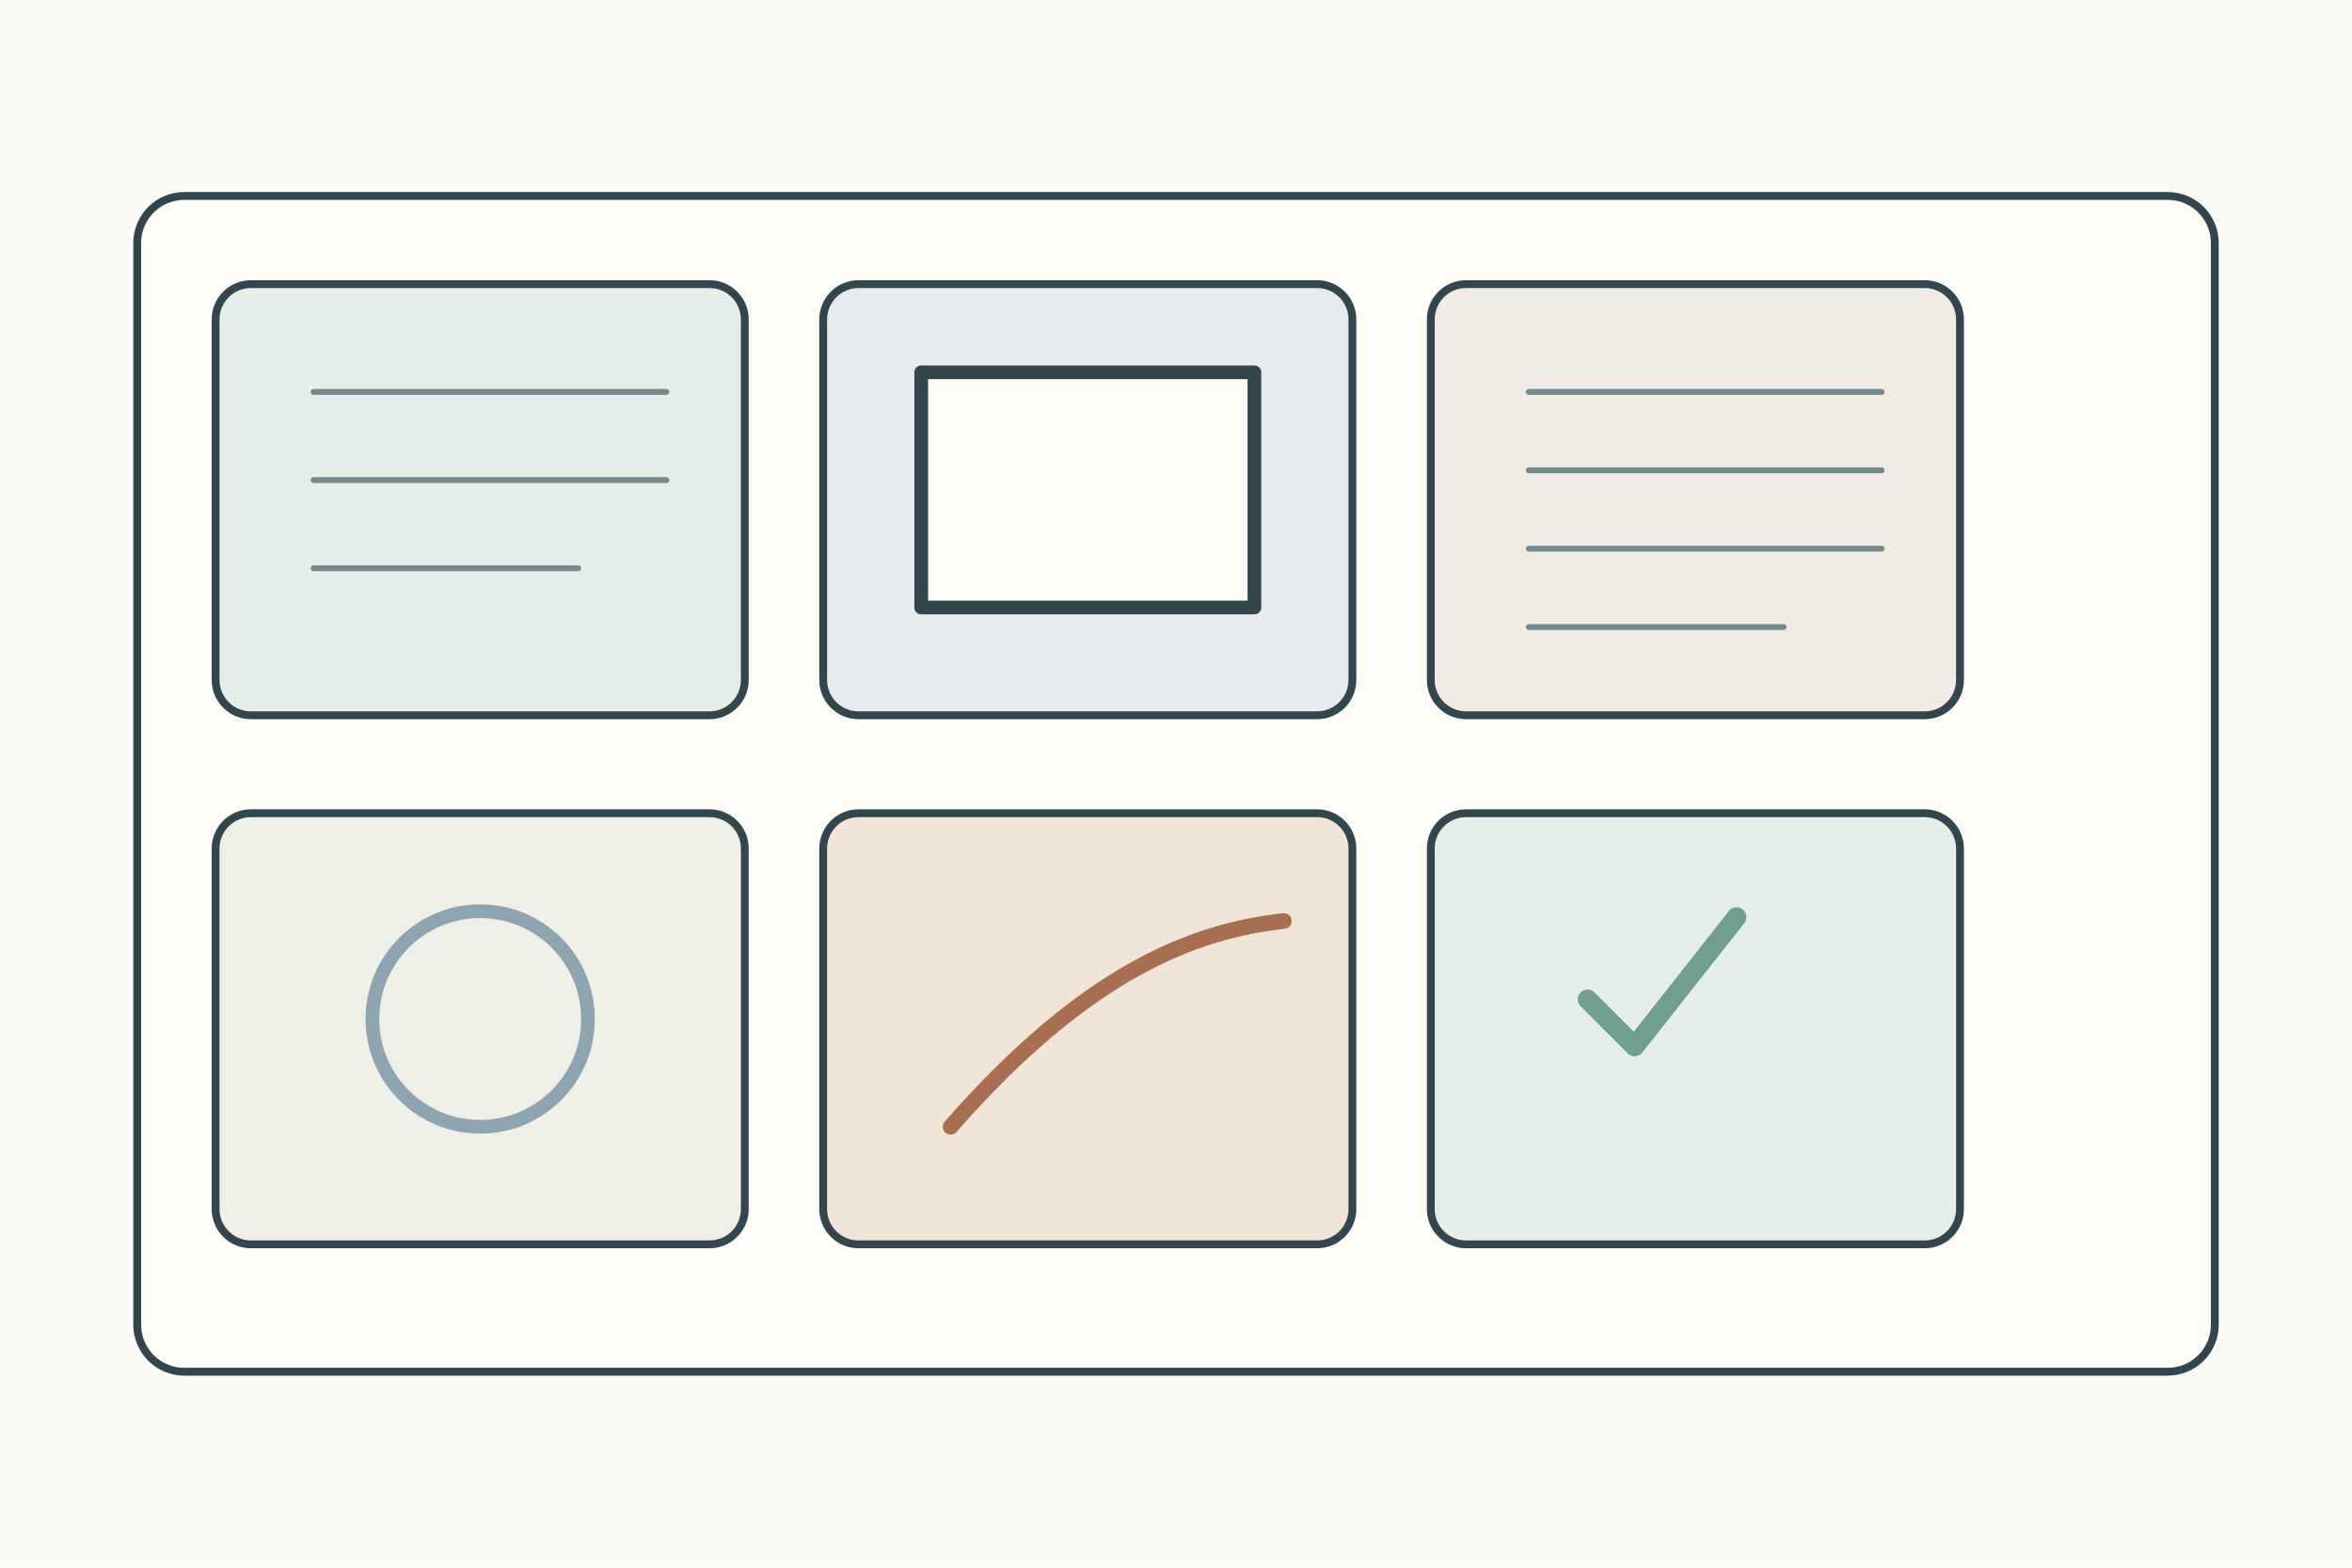
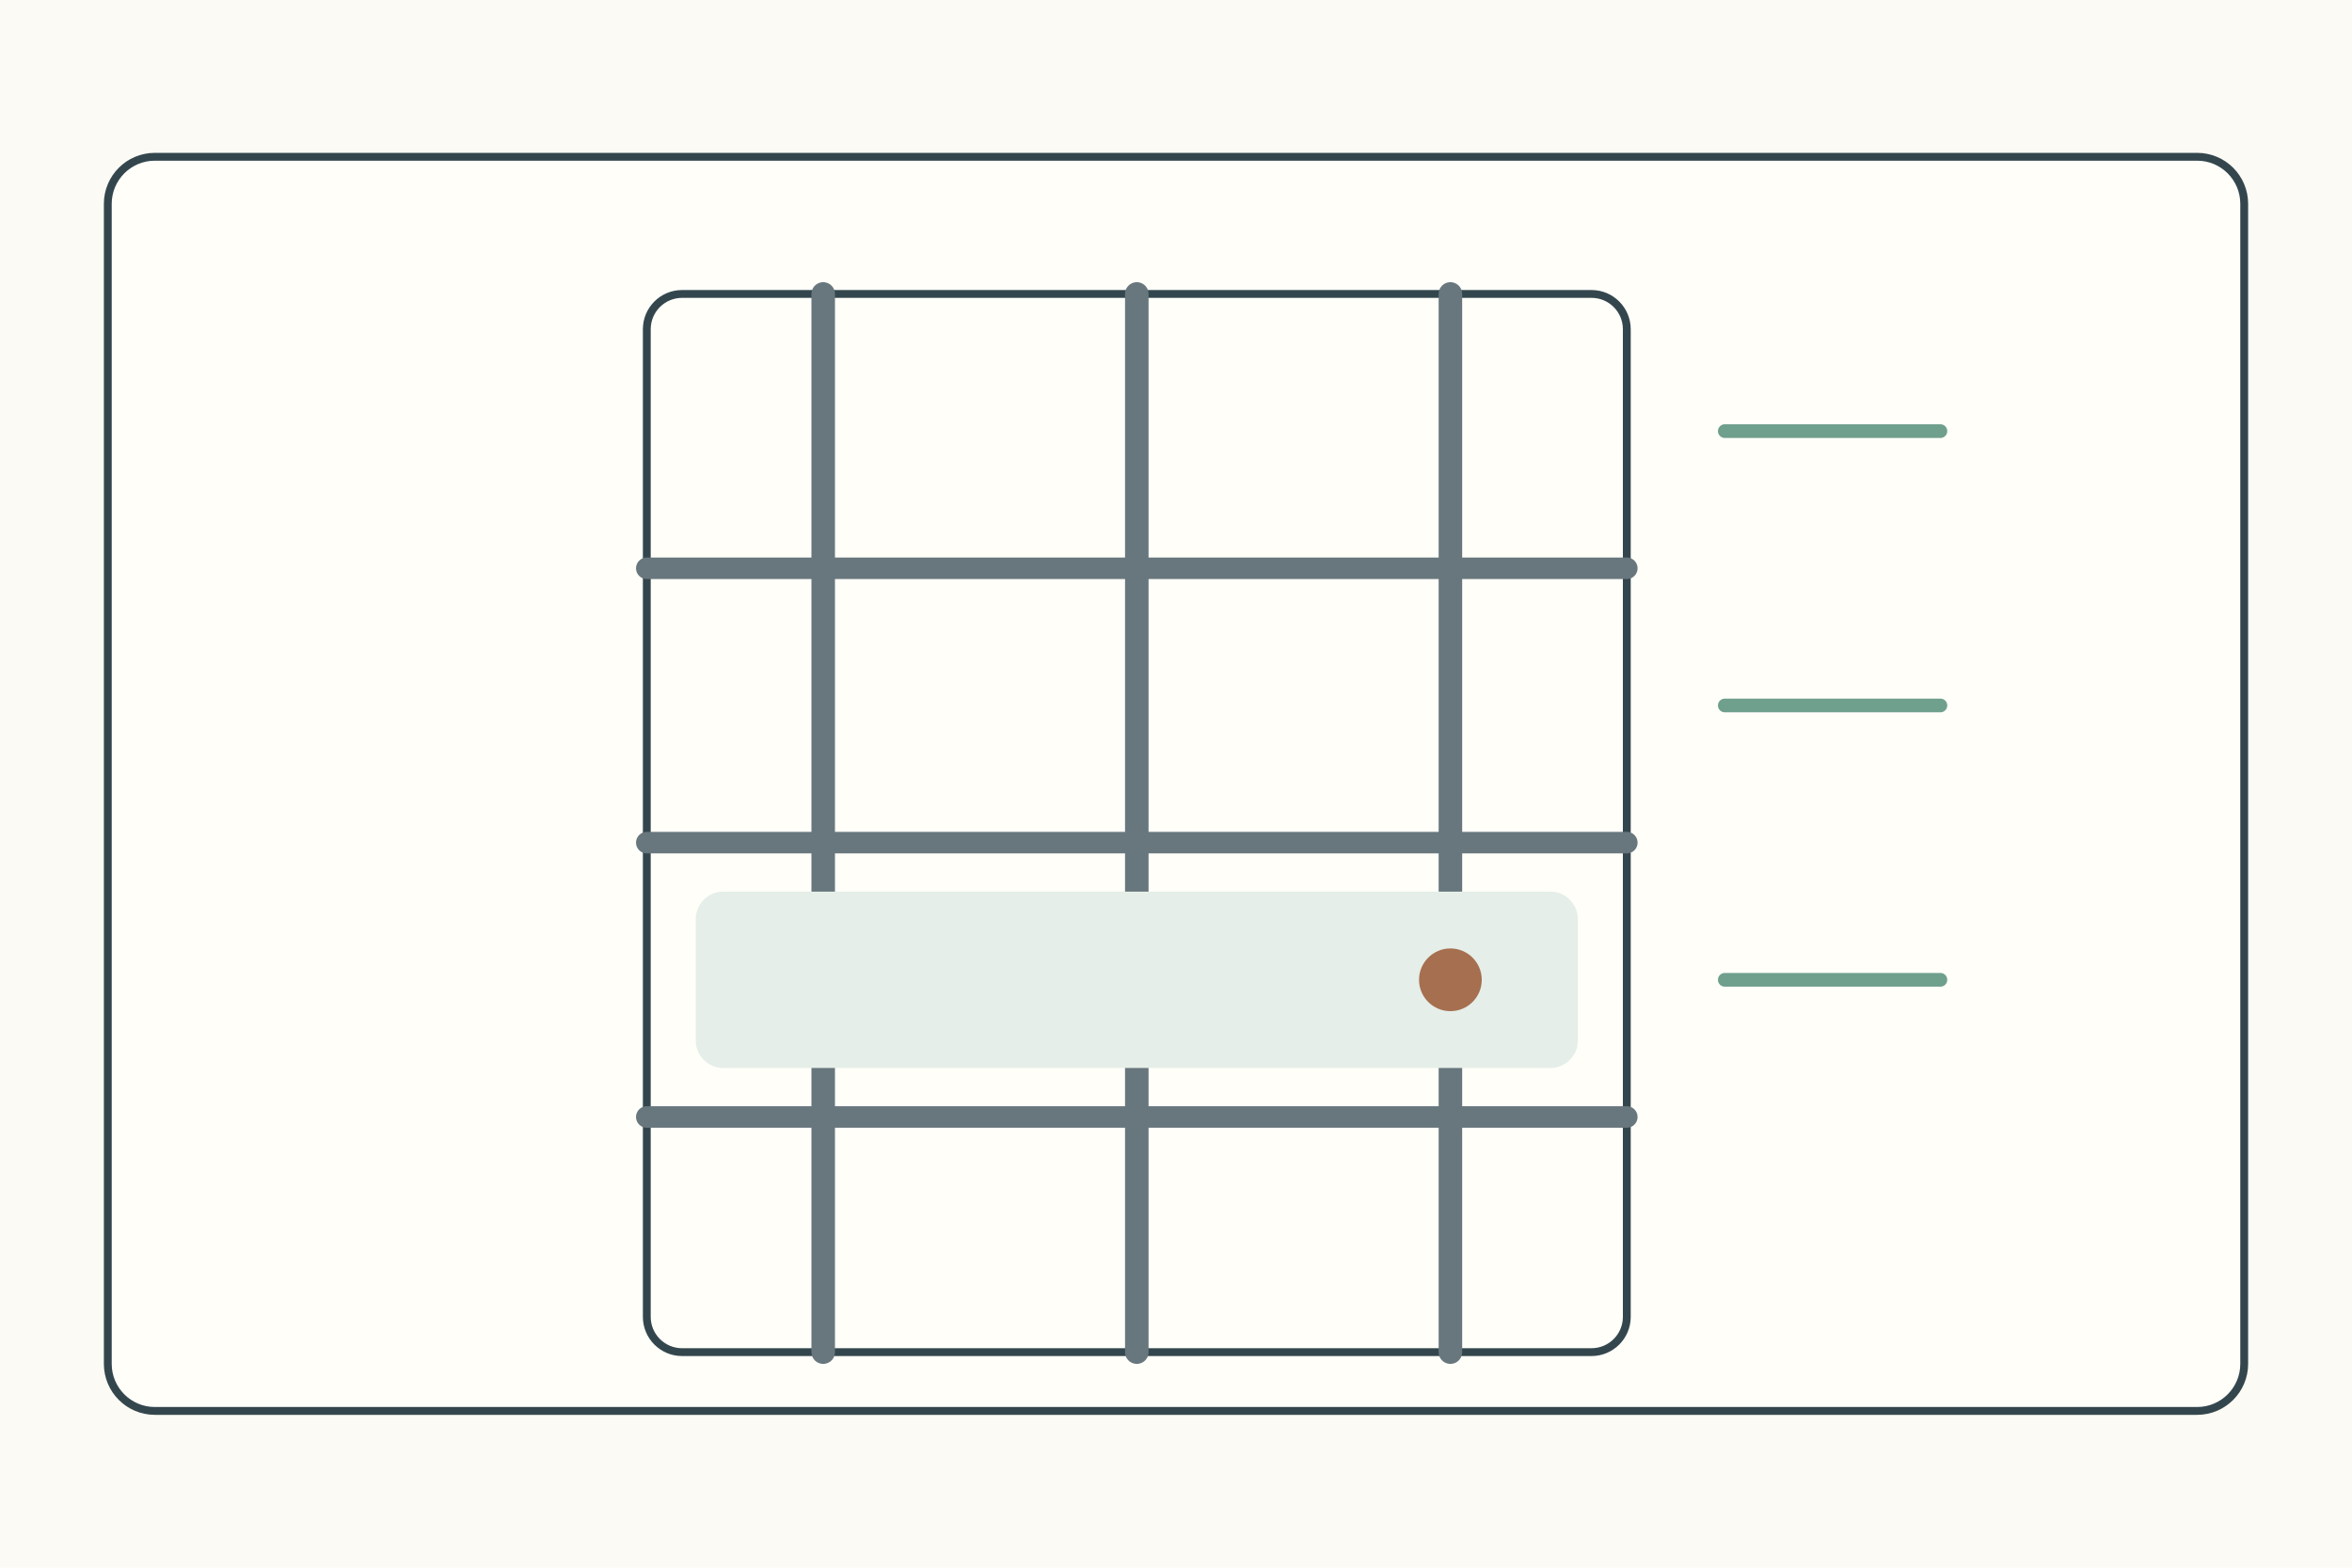
<svg xmlns="http://www.w3.org/2000/svg" width="1200" height="800">
  <rect width="1200" height="800" fill="#fbfaf4" />
  <g stroke="#34464d" stroke-width="4" fill="none" stroke-linecap="round" stroke-linejoin="round">
-     <rect x="70" y="100" width="1060" height="600" rx="24" fill="#fffef9" />
-     <g transform="translate(110 145)">
-       <g>
-         <rect width="270" height="220" rx="18" fill="#e5eee8" />
-         <path d="M50 55h180M50 100h180M50 145h135" stroke="#75888d" stroke-width="3" />
-       </g>
-       <g transform="translate(310 0)">
-         <rect width="270" height="220" rx="18" fill="#e7ebef" />
-         <rect x="50" y="45" width="170" height="120" fill="#fffef9" stroke-width="7" />
-       </g>
-       <g transform="translate(620 0)">
-         <rect width="270" height="220" rx="18" fill="#f0ece5" />
-         <path d="M50 55h180M50 95h180M50 135h180M50 175h130" stroke="#75888d" stroke-width="3" />
-       </g>
-       <g transform="translate(0 270)">
-         <rect width="270" height="220" rx="18" fill="#eef0e8" />
-         <circle cx="135" cy="105" r="55" fill="none" stroke="#8ea4b0" stroke-width="7" />
-       </g>
-       <g transform="translate(310 270)">
-         <rect width="270" height="220" rx="18" fill="#f0e5d7" />
-         <path d="M65 160c70-80 125-100 170-105" stroke="#a66f50" stroke-width="8" />
-       </g>
-       <g transform="translate(620 270)">
-         <rect width="270" height="220" rx="18" fill="#e5eee8" />
-         <path d="M80 95l24 24 52-66" stroke="#6f9f8d" stroke-width="10" />
-       </g>
+     <rect x="55" y="80" width="1090" height="640" rx="24" fill="#fffef9" />
+     <g transform="translate(170 110)">
+       <rect x="160" y="40" width="500" height="540" rx="18" fill="#fffef9" />
+       <path d="M160 180h500M160 320h500M160 460h500" stroke="#68777d" stroke-width="11" />
+       <path d="M250 40v540M410 40v540M570 40v540" stroke="#68777d" stroke-width="12" />
+       <rect x="185" y="345" width="450" height="90" rx="14" fill="#e5eee8" stroke="none" />
+       <path d="M710 110h110M710 250h110M710 390h110" stroke="#6f9f8d" stroke-width="7" />
+       <circle cx="570" cy="390" r="16" fill="#a66f50" stroke="none" />
    </g>
  </g>
</svg>
